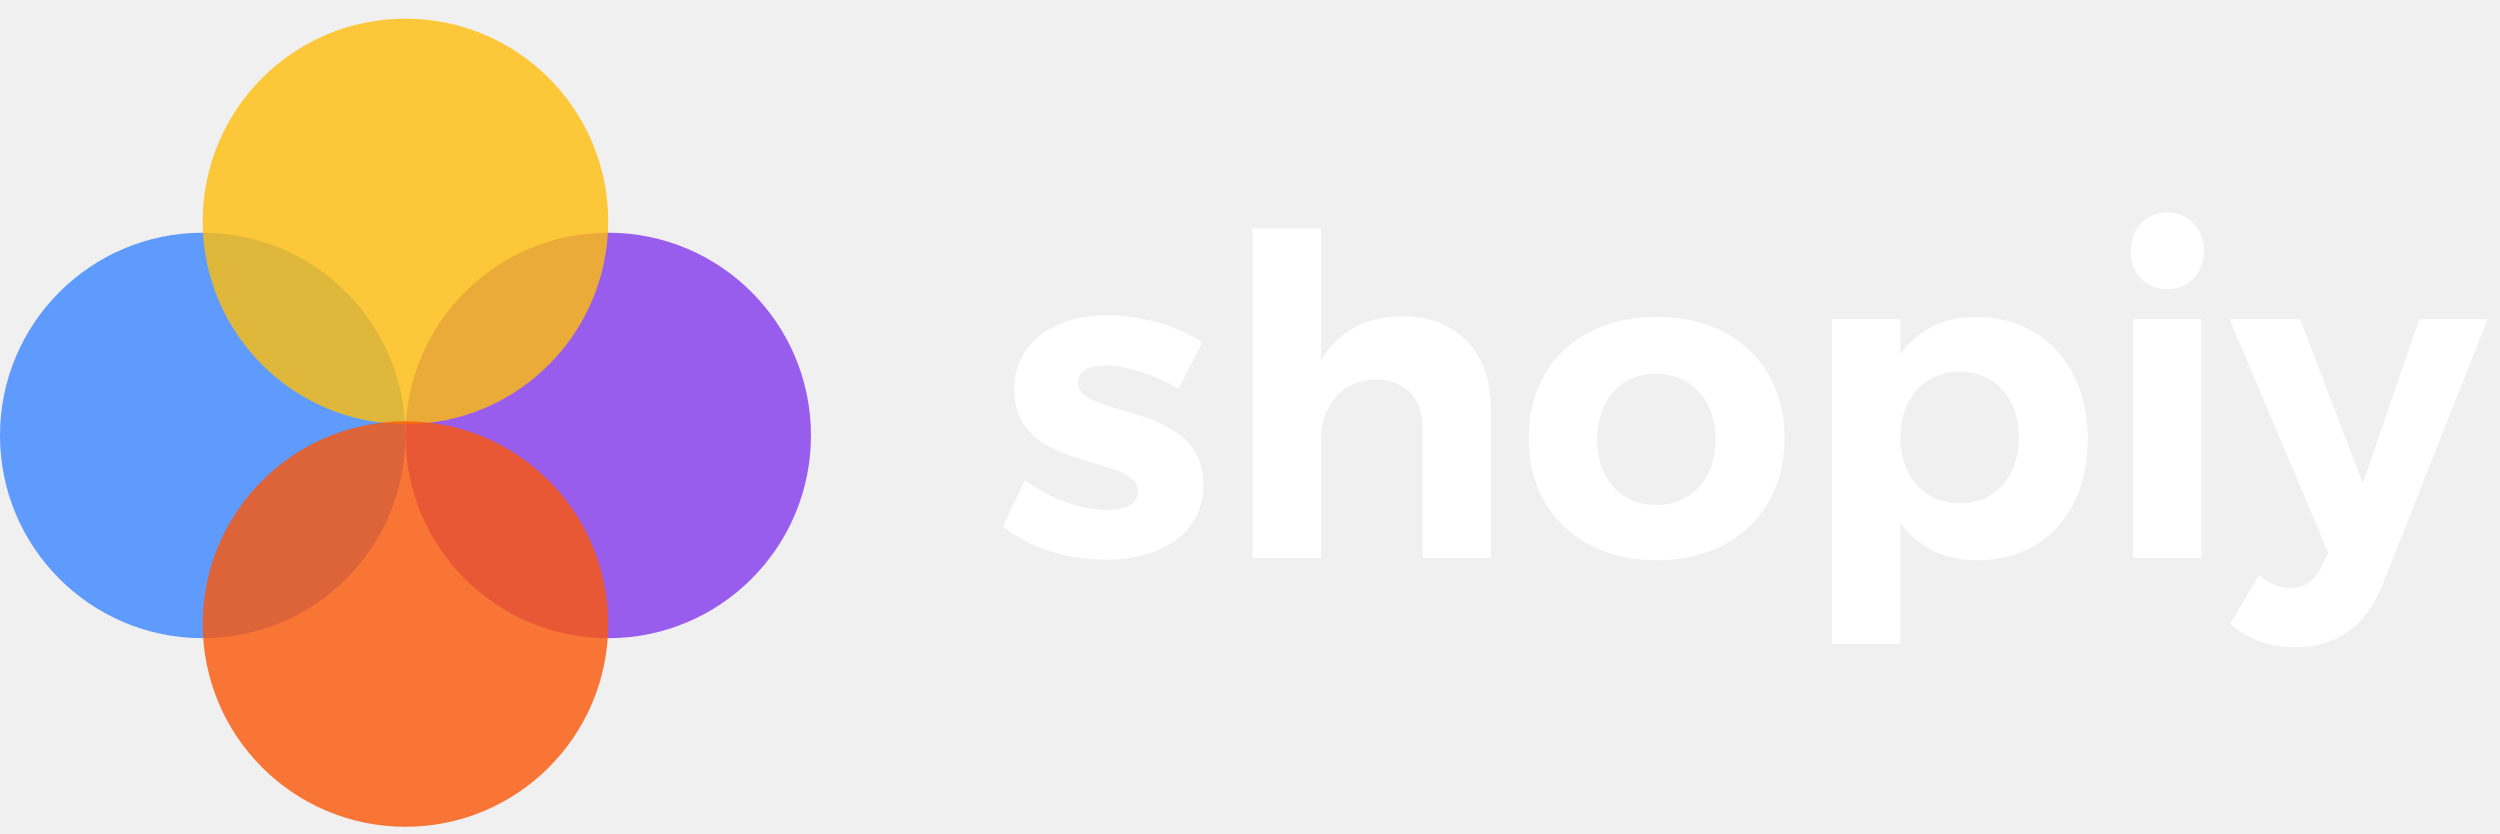
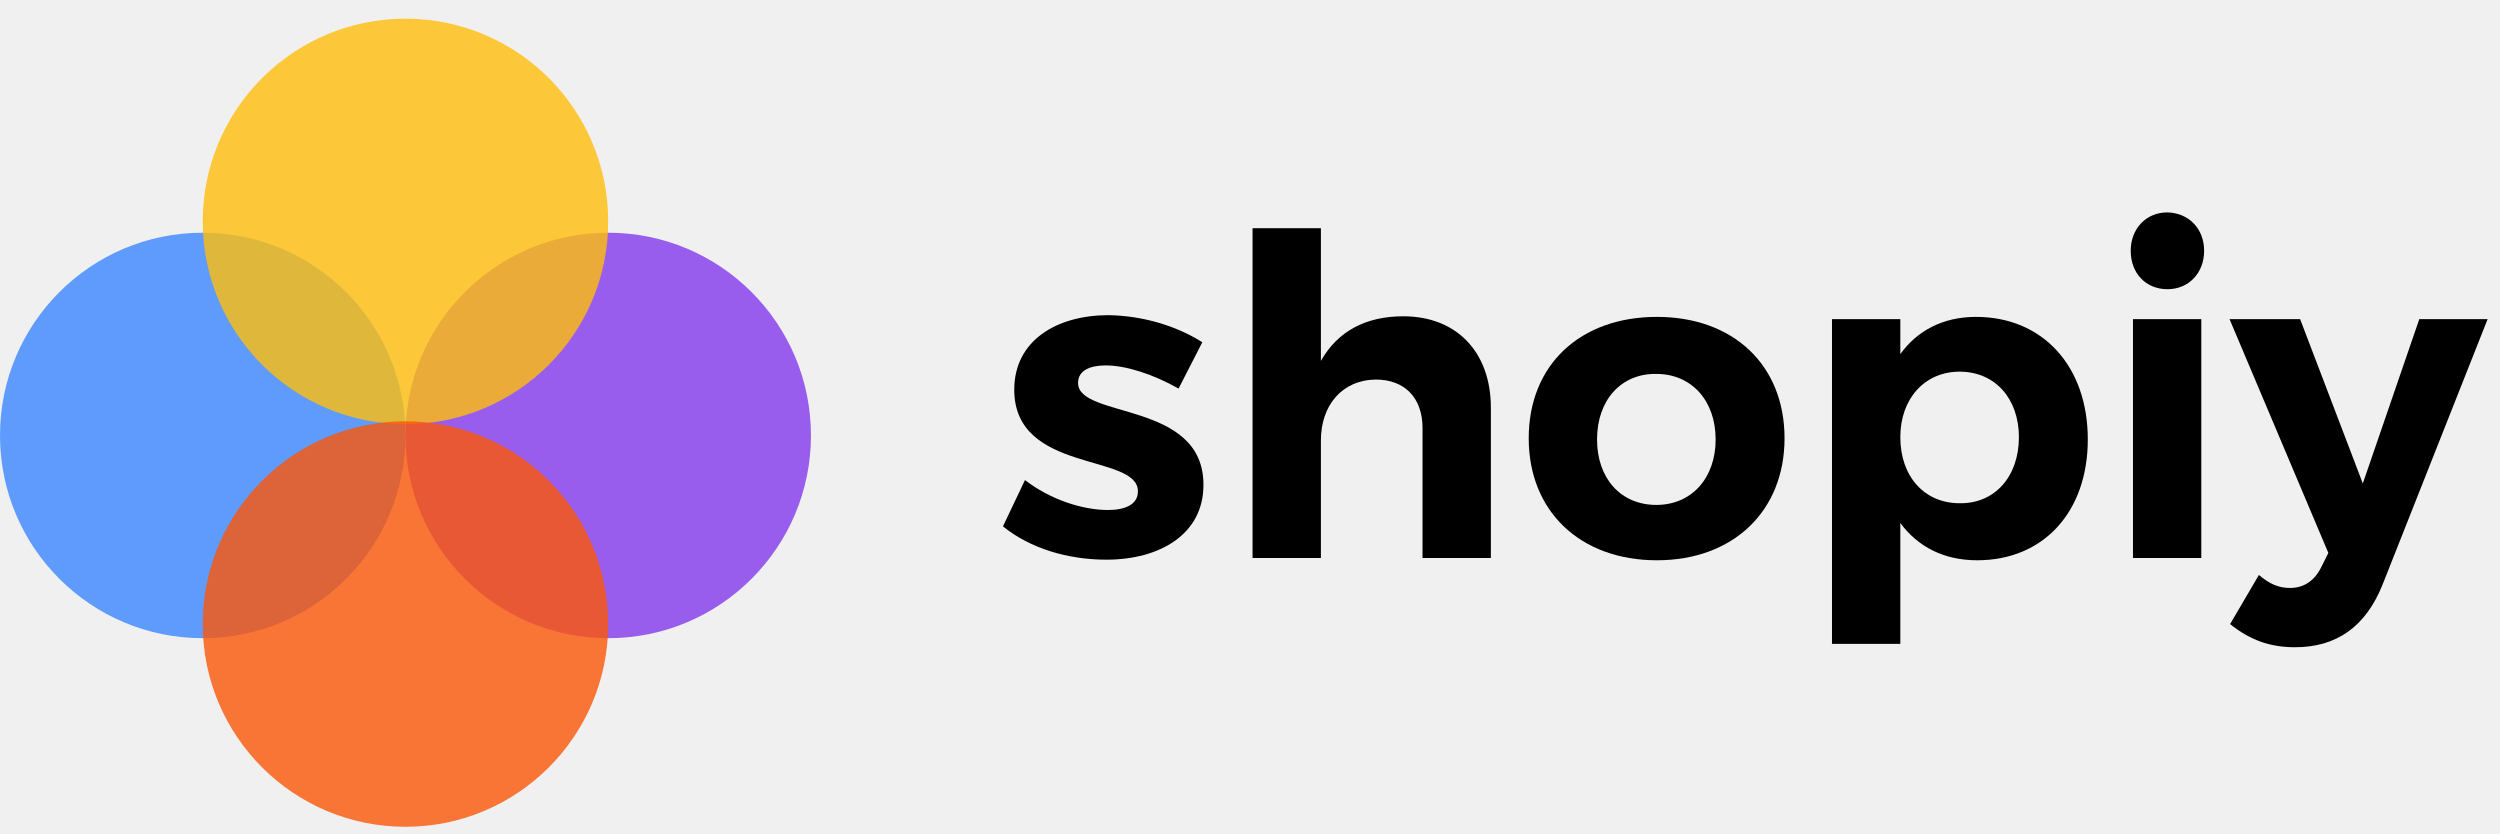
<svg xmlns="http://www.w3.org/2000/svg" width="126" height="42" viewBox="0 0 126 42" fill="none">
-   <path d="M60.596 17.25L59.401 19.584C58.091 18.844 56.725 18.417 55.729 18.417C54.932 18.417 54.334 18.674 54.334 19.3C54.334 21.121 60.681 20.182 60.653 24.451C60.653 26.899 58.49 28.208 55.757 28.208C53.822 28.208 51.915 27.639 50.549 26.529L51.659 24.195C52.911 25.163 54.533 25.704 55.843 25.704C56.725 25.704 57.351 25.419 57.351 24.764C57.351 22.829 51.118 23.882 51.118 19.641C51.118 17.165 53.253 15.884 55.871 15.884C57.55 15.913 59.258 16.397 60.596 17.25Z" fill="white" />
-   <path d="M75.14 20.552V28.123H71.696V21.576C71.696 20.068 70.814 19.129 69.334 19.129C67.626 19.157 66.573 20.438 66.573 22.203V28.123H63.129V11.501H66.573V18.189C67.427 16.681 68.85 15.941 70.728 15.941C73.404 15.941 75.14 17.734 75.14 20.552Z" fill="white" />
-   <path d="M89.941 22.09C89.941 25.762 87.351 28.238 83.508 28.238C79.637 28.238 77.047 25.762 77.047 22.09C77.047 18.39 79.637 15.971 83.508 15.971C87.351 15.971 89.941 18.39 89.941 22.09ZM80.491 22.147C80.491 24.111 81.687 25.448 83.48 25.448C85.244 25.448 86.468 24.111 86.468 22.147C86.468 20.183 85.244 18.845 83.48 18.845C81.715 18.817 80.491 20.155 80.491 22.147Z" fill="white" />
-   <path d="M105.225 22.147C105.225 25.79 103.005 28.238 99.647 28.238C97.968 28.238 96.658 27.555 95.776 26.359V32.45H92.332V16.085H95.776V17.849C96.63 16.654 97.939 15.971 99.59 15.971C102.948 15.971 105.225 18.447 105.225 22.147ZM101.753 22.033C101.753 20.098 100.558 18.732 98.764 18.732C97 18.732 95.776 20.098 95.776 22.033C95.776 24.025 97 25.363 98.764 25.363C100.529 25.392 101.753 24.025 101.753 22.033Z" fill="white" />
-   <path d="M111.088 12.64C111.088 13.751 110.319 14.576 109.238 14.576C108.156 14.576 107.388 13.779 107.388 12.64C107.388 11.53 108.156 10.705 109.238 10.705C110.319 10.733 111.088 11.53 111.088 12.64ZM107.502 28.095V16.084H110.945V28.124H107.502V28.095Z" fill="white" />
-   <path d="M120.082 29.462C119.228 31.597 117.748 32.621 115.67 32.621C114.389 32.621 113.393 32.251 112.397 31.454L113.849 28.978C114.389 29.434 114.845 29.633 115.414 29.633C116.126 29.633 116.666 29.263 117.008 28.551L117.349 27.868L112.369 16.085H115.926L119.086 24.367L121.932 16.085H125.376L120.082 29.462Z" fill="white" />
+   <path d="M60.596 17.25L59.401 19.584C58.091 18.844 56.725 18.417 55.729 18.417C54.932 18.417 54.334 18.674 54.334 19.3C54.334 21.121 60.681 20.182 60.653 24.451C60.653 26.899 58.49 28.208 55.757 28.208C53.822 28.208 51.915 27.639 50.549 26.529L51.659 24.195C52.911 25.163 54.533 25.704 55.843 25.704C56.725 25.704 57.351 25.419 57.351 24.764C57.351 22.829 51.118 23.882 51.118 19.641C51.118 17.165 53.253 15.884 55.871 15.884C57.55 15.913 59.258 16.397 60.596 17.25Z" fill="black" />
+   <path d="M75.14 20.552V28.123H71.696V21.576C71.696 20.068 70.814 19.129 69.334 19.129C67.626 19.157 66.573 20.438 66.573 22.203V28.123H63.129V11.501H66.573V18.189C67.427 16.681 68.85 15.941 70.728 15.941C73.404 15.941 75.14 17.734 75.14 20.552Z" fill="black" />
+   <path d="M89.941 22.09C89.941 25.762 87.351 28.238 83.508 28.238C79.637 28.238 77.047 25.762 77.047 22.09C77.047 18.39 79.637 15.971 83.508 15.971C87.351 15.971 89.941 18.39 89.941 22.09ZM80.491 22.147C80.491 24.111 81.687 25.448 83.48 25.448C85.244 25.448 86.468 24.111 86.468 22.147C86.468 20.183 85.244 18.845 83.48 18.845C81.715 18.817 80.491 20.155 80.491 22.147Z" fill="black" />
+   <path d="M105.225 22.147C105.225 25.79 103.005 28.238 99.647 28.238C97.968 28.238 96.658 27.555 95.776 26.359V32.45H92.332V16.085H95.776V17.849C96.63 16.654 97.939 15.971 99.59 15.971C102.948 15.971 105.225 18.447 105.225 22.147ZM101.753 22.033C101.753 20.098 100.558 18.732 98.764 18.732C97 18.732 95.776 20.098 95.776 22.033C95.776 24.025 97 25.363 98.764 25.363C100.529 25.392 101.753 24.025 101.753 22.033Z" fill="black" />
+   <path d="M111.088 12.64C111.088 13.751 110.319 14.576 109.238 14.576C108.156 14.576 107.388 13.779 107.388 12.64C107.388 11.53 108.156 10.705 109.238 10.705C110.319 10.733 111.088 11.53 111.088 12.64ZM107.502 28.095V16.084H110.945V28.124H107.502V28.095Z" fill="black" />
+   <path d="M120.082 29.462C119.228 31.597 117.748 32.621 115.67 32.621C114.389 32.621 113.393 32.251 112.397 31.454L113.849 28.978C114.389 29.434 114.845 29.633 115.414 29.633C116.126 29.633 116.666 29.263 117.008 28.551L117.349 27.868L112.369 16.085H115.926L119.086 24.367L121.932 16.085H125.376L120.082 29.462Z" fill="black" />
  <path opacity="0.8" d="M30.654 32.165C36.297 32.165 40.872 27.59 40.872 21.947C40.872 16.304 36.297 11.729 30.654 11.729C25.011 11.729 20.436 16.304 20.436 21.947C20.436 27.59 25.011 32.165 30.654 32.165Z" fill="#8338EC" />
  <path opacity="0.8" d="M10.218 32.165C15.861 32.165 20.436 27.59 20.436 21.947C20.436 16.304 15.861 11.729 10.218 11.729C4.575 11.729 0 16.304 0 21.947C0 27.59 4.575 32.165 10.218 32.165Z" fill="#3A86FF" />
  <path opacity="0.8" d="M20.435 21.377C26.078 21.377 30.653 16.802 30.653 11.159C30.653 5.516 26.078 0.941 20.435 0.941C14.792 0.941 10.217 5.516 10.217 11.159C10.217 16.802 14.792 21.377 20.435 21.377Z" fill="#FFBE0B" />
  <path opacity="0.8" d="M20.435 41.67C26.078 41.67 30.653 37.095 30.653 31.452C30.653 25.809 26.078 21.234 20.435 21.234C14.792 21.234 10.217 25.809 10.217 31.452C10.217 37.095 14.792 41.67 20.435 41.67Z" fill="#FB5607" />
</svg>
